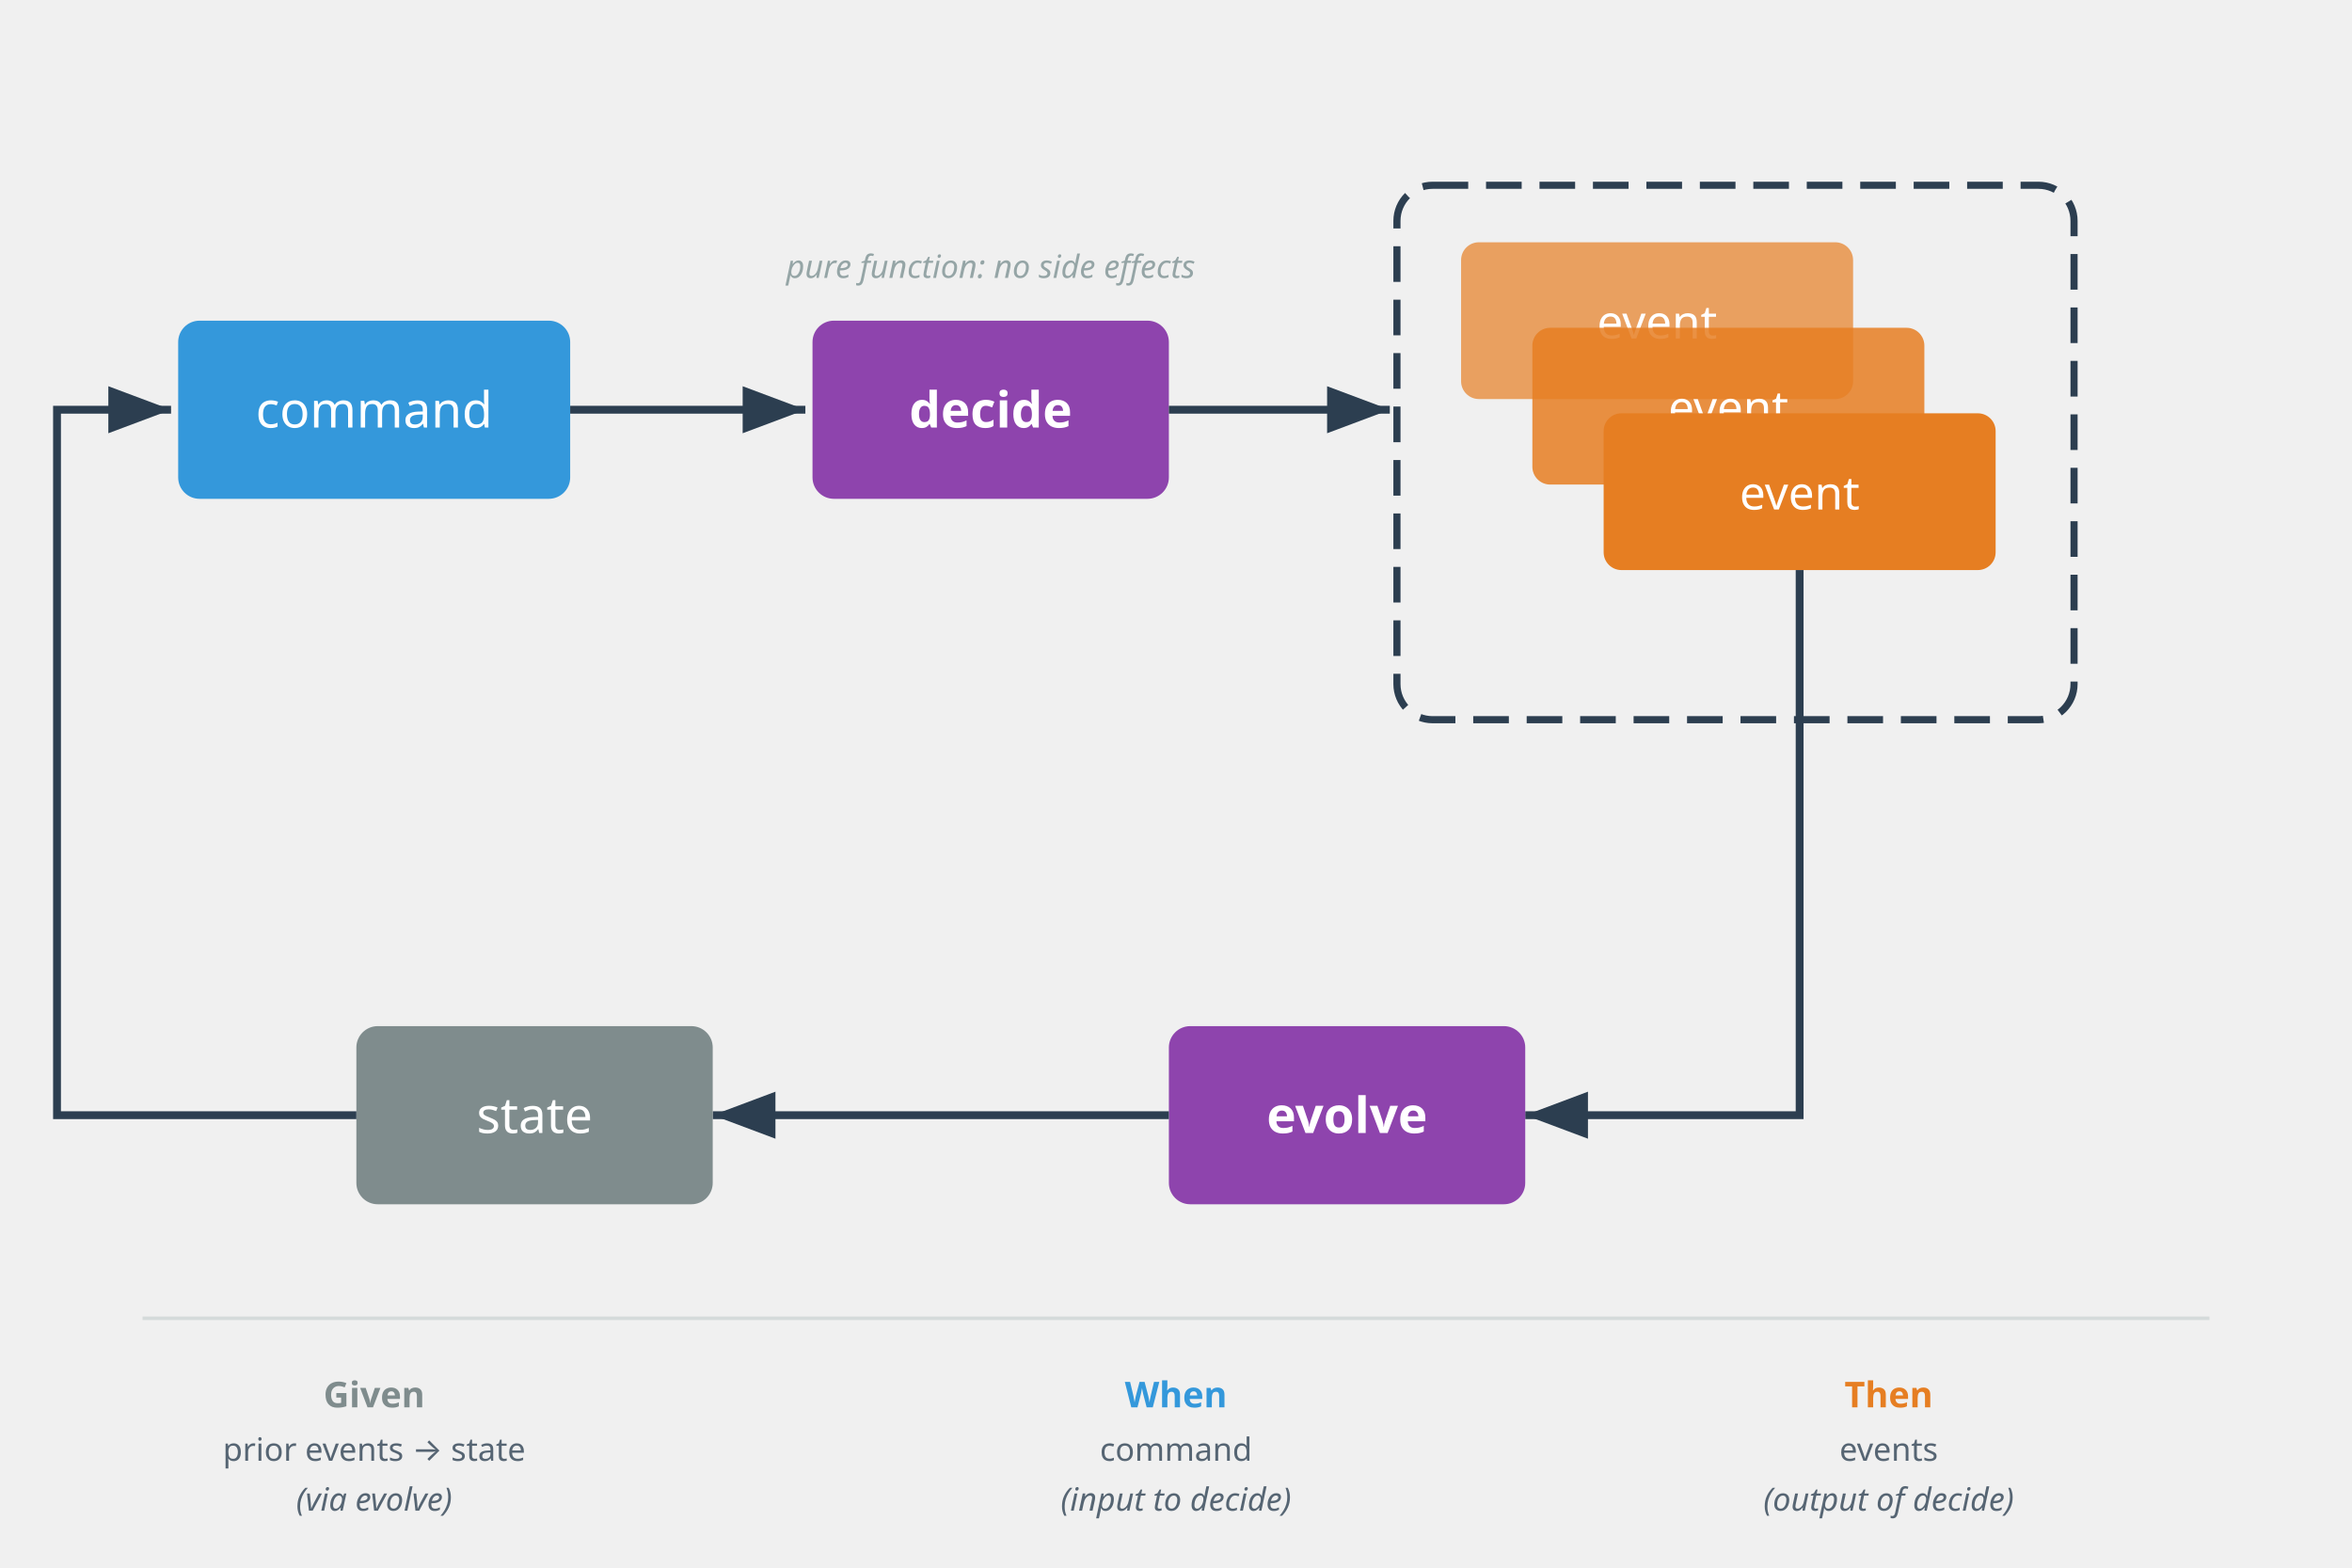
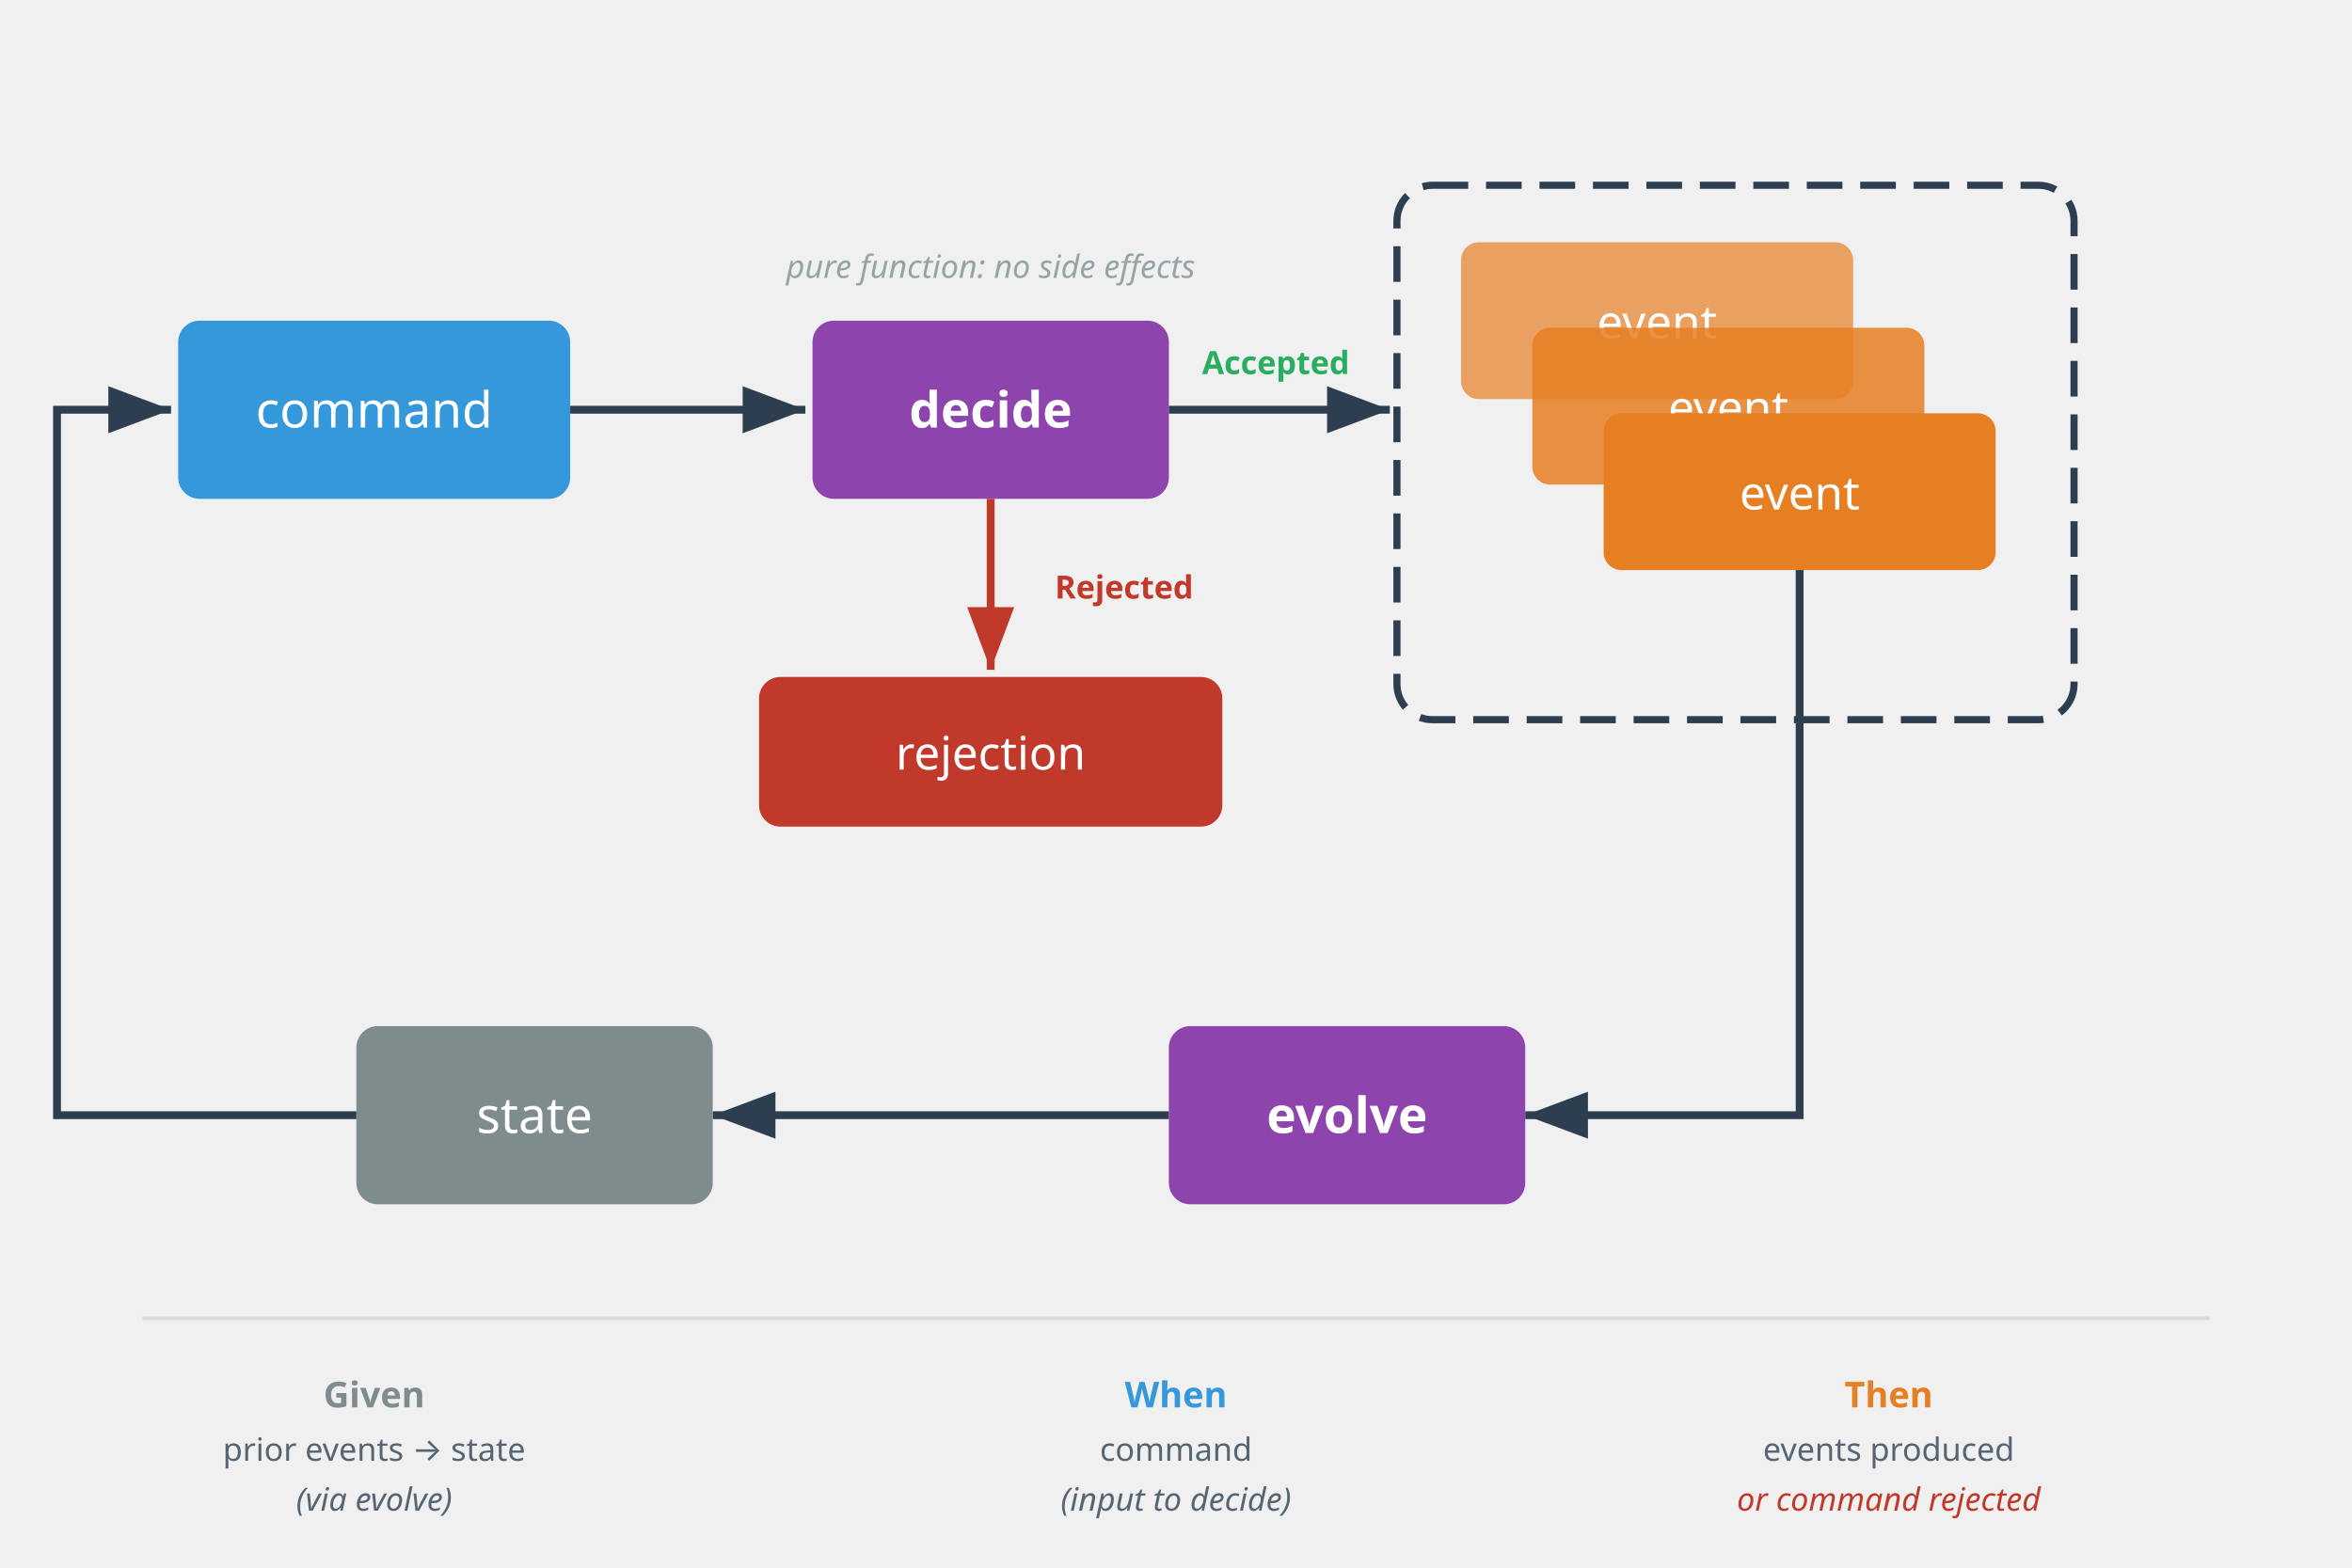
<svg xmlns="http://www.w3.org/2000/svg" width="100%" viewBox="0 0 660 440" font-family="'Segoe UI', system-ui, -apple-system, sans-serif">
  <defs>
    <marker id="arr" markerWidth="8" markerHeight="6" refX="8" refY="3" orient="auto-start-reverse">
      <path d="M0,0 L8,3 L0,6" fill="#2c3e50" />
+     </marker>
+     <marker id="arr-red" markerWidth="8" markerHeight="6" refX="8" refY="3" orient="auto-start-reverse">
+       <path d="M0,0 L8,3 L0,6" fill="#c0392b" />
    </marker>
  </defs>
  <rect x="50" y="90" width="110" height="50" rx="6" fill="#3498db" />
  <text x="105" y="120" text-anchor="middle" font-size="14" font-weight="500" fill="#fff">command</text>
  <line x1="160" y1="115" x2="226" y2="115" stroke="#2c3e50" stroke-width="2.2" marker-end="url(#arr)" />
  <rect x="228" y="90" width="100" height="50" rx="6" fill="#8e44ad" />
  <text x="278" y="120" text-anchor="middle" font-size="14" font-weight="600" fill="#fff">decide</text>
  <text x="278" y="78" text-anchor="middle" font-size="9" fill="#95a5a6" font-style="italic">pure function: no side effects</text>
+   <text x="358" y="105" text-anchor="middle" font-size="9" fill="#27ae60" font-weight="600">Accepted</text>
  <line x1="328" y1="115" x2="390" y2="115" stroke="#2c3e50" stroke-width="2.2" marker-end="url(#arr)" />
+   <text x="296" y="168" font-size="9" fill="#c0392b" font-weight="600">Rejected</text>
+   <line x1="278" y1="140" x2="278" y2="188" stroke="#c0392b" stroke-width="2.2" marker-end="url(#arr-red)" />
+   <rect x="213" y="190" width="130" height="42" rx="6" fill="#c0392b" />
+   <text x="278" y="216" text-anchor="middle" font-size="13" font-weight="500" fill="#fff">rejection</text>
  <rect x="392" y="52" width="190" height="150" rx="10" fill="none" stroke="#2c3e50" stroke-width="2" stroke-dasharray="10,5" />
  <rect x="410" y="68" width="110" height="44" rx="5" fill="#e67e22" opacity="0.7" />
  <text x="465" y="95" text-anchor="middle" font-size="13" font-weight="500" fill="#fff">event</text>
  <rect x="430" y="92" width="110" height="44" rx="5" fill="#e67e22" opacity="0.85" />
  <text x="485" y="119" text-anchor="middle" font-size="13" font-weight="500" fill="#fff">event</text>
  <rect x="450" y="116" width="110" height="44" rx="5" fill="#e67e22" />
  <text x="505" y="143" text-anchor="middle" font-size="13" font-weight="500" fill="#fff">event</text>
  <path d="M505,160 L505,313 L428,313" fill="none" stroke="#2c3e50" stroke-width="2.2" marker-end="url(#arr)" />
  <rect x="328" y="288" width="100" height="50" rx="6" fill="#8e44ad" />
  <text x="378" y="318" text-anchor="middle" font-size="14" font-weight="600" fill="#fff">evolve</text>
  <line x1="328" y1="313" x2="200" y2="313" stroke="#2c3e50" stroke-width="2.2" marker-end="url(#arr)" />
  <rect x="100" y="288" width="100" height="50" rx="6" fill="#7f8c8d" />
  <text x="150" y="318" text-anchor="middle" font-size="14" font-weight="500" fill="#fff">state</text>
  <path d="M100,313 L16,313 L16,115 L48,115" fill="none" stroke="#2c3e50" stroke-width="2.2" marker-end="url(#arr)" />
  <line x1="40" y1="370" x2="620" y2="370" stroke="#d5dbdb" stroke-width="1" />
  <text x="105" y="395" text-anchor="middle" font-size="10" font-weight="700" fill="#7f8c8d">Given</text>
  <text x="105" y="410" text-anchor="middle" font-size="9" fill="#566573">prior events → state</text>
  <text x="105" y="424" text-anchor="middle" font-size="9" fill="#566573" font-style="italic">(via evolve)</text>
  <text x="330" y="395" text-anchor="middle" font-size="10" font-weight="700" fill="#3498db">When</text>
  <text x="330" y="410" text-anchor="middle" font-size="9" fill="#566573">command</text>
  <text x="330" y="424" text-anchor="middle" font-size="9" fill="#566573" font-style="italic">(input to decide)</text>
  <text x="530" y="395" text-anchor="middle" font-size="10" font-weight="700" fill="#e67e22">Then</text>
-   <text x="530" y="410" text-anchor="middle" font-size="9" fill="#566573">events</text>
-   <text x="530" y="424" text-anchor="middle" font-size="9" fill="#566573" font-style="italic">(output of decide)</text>
+   <text x="530" y="410" text-anchor="middle" font-size="9" fill="#566573">events produced</text>
+   <text x="530" y="424" text-anchor="middle" font-size="9" fill="#c0392b" font-style="italic">or command rejected</text>
</svg>
